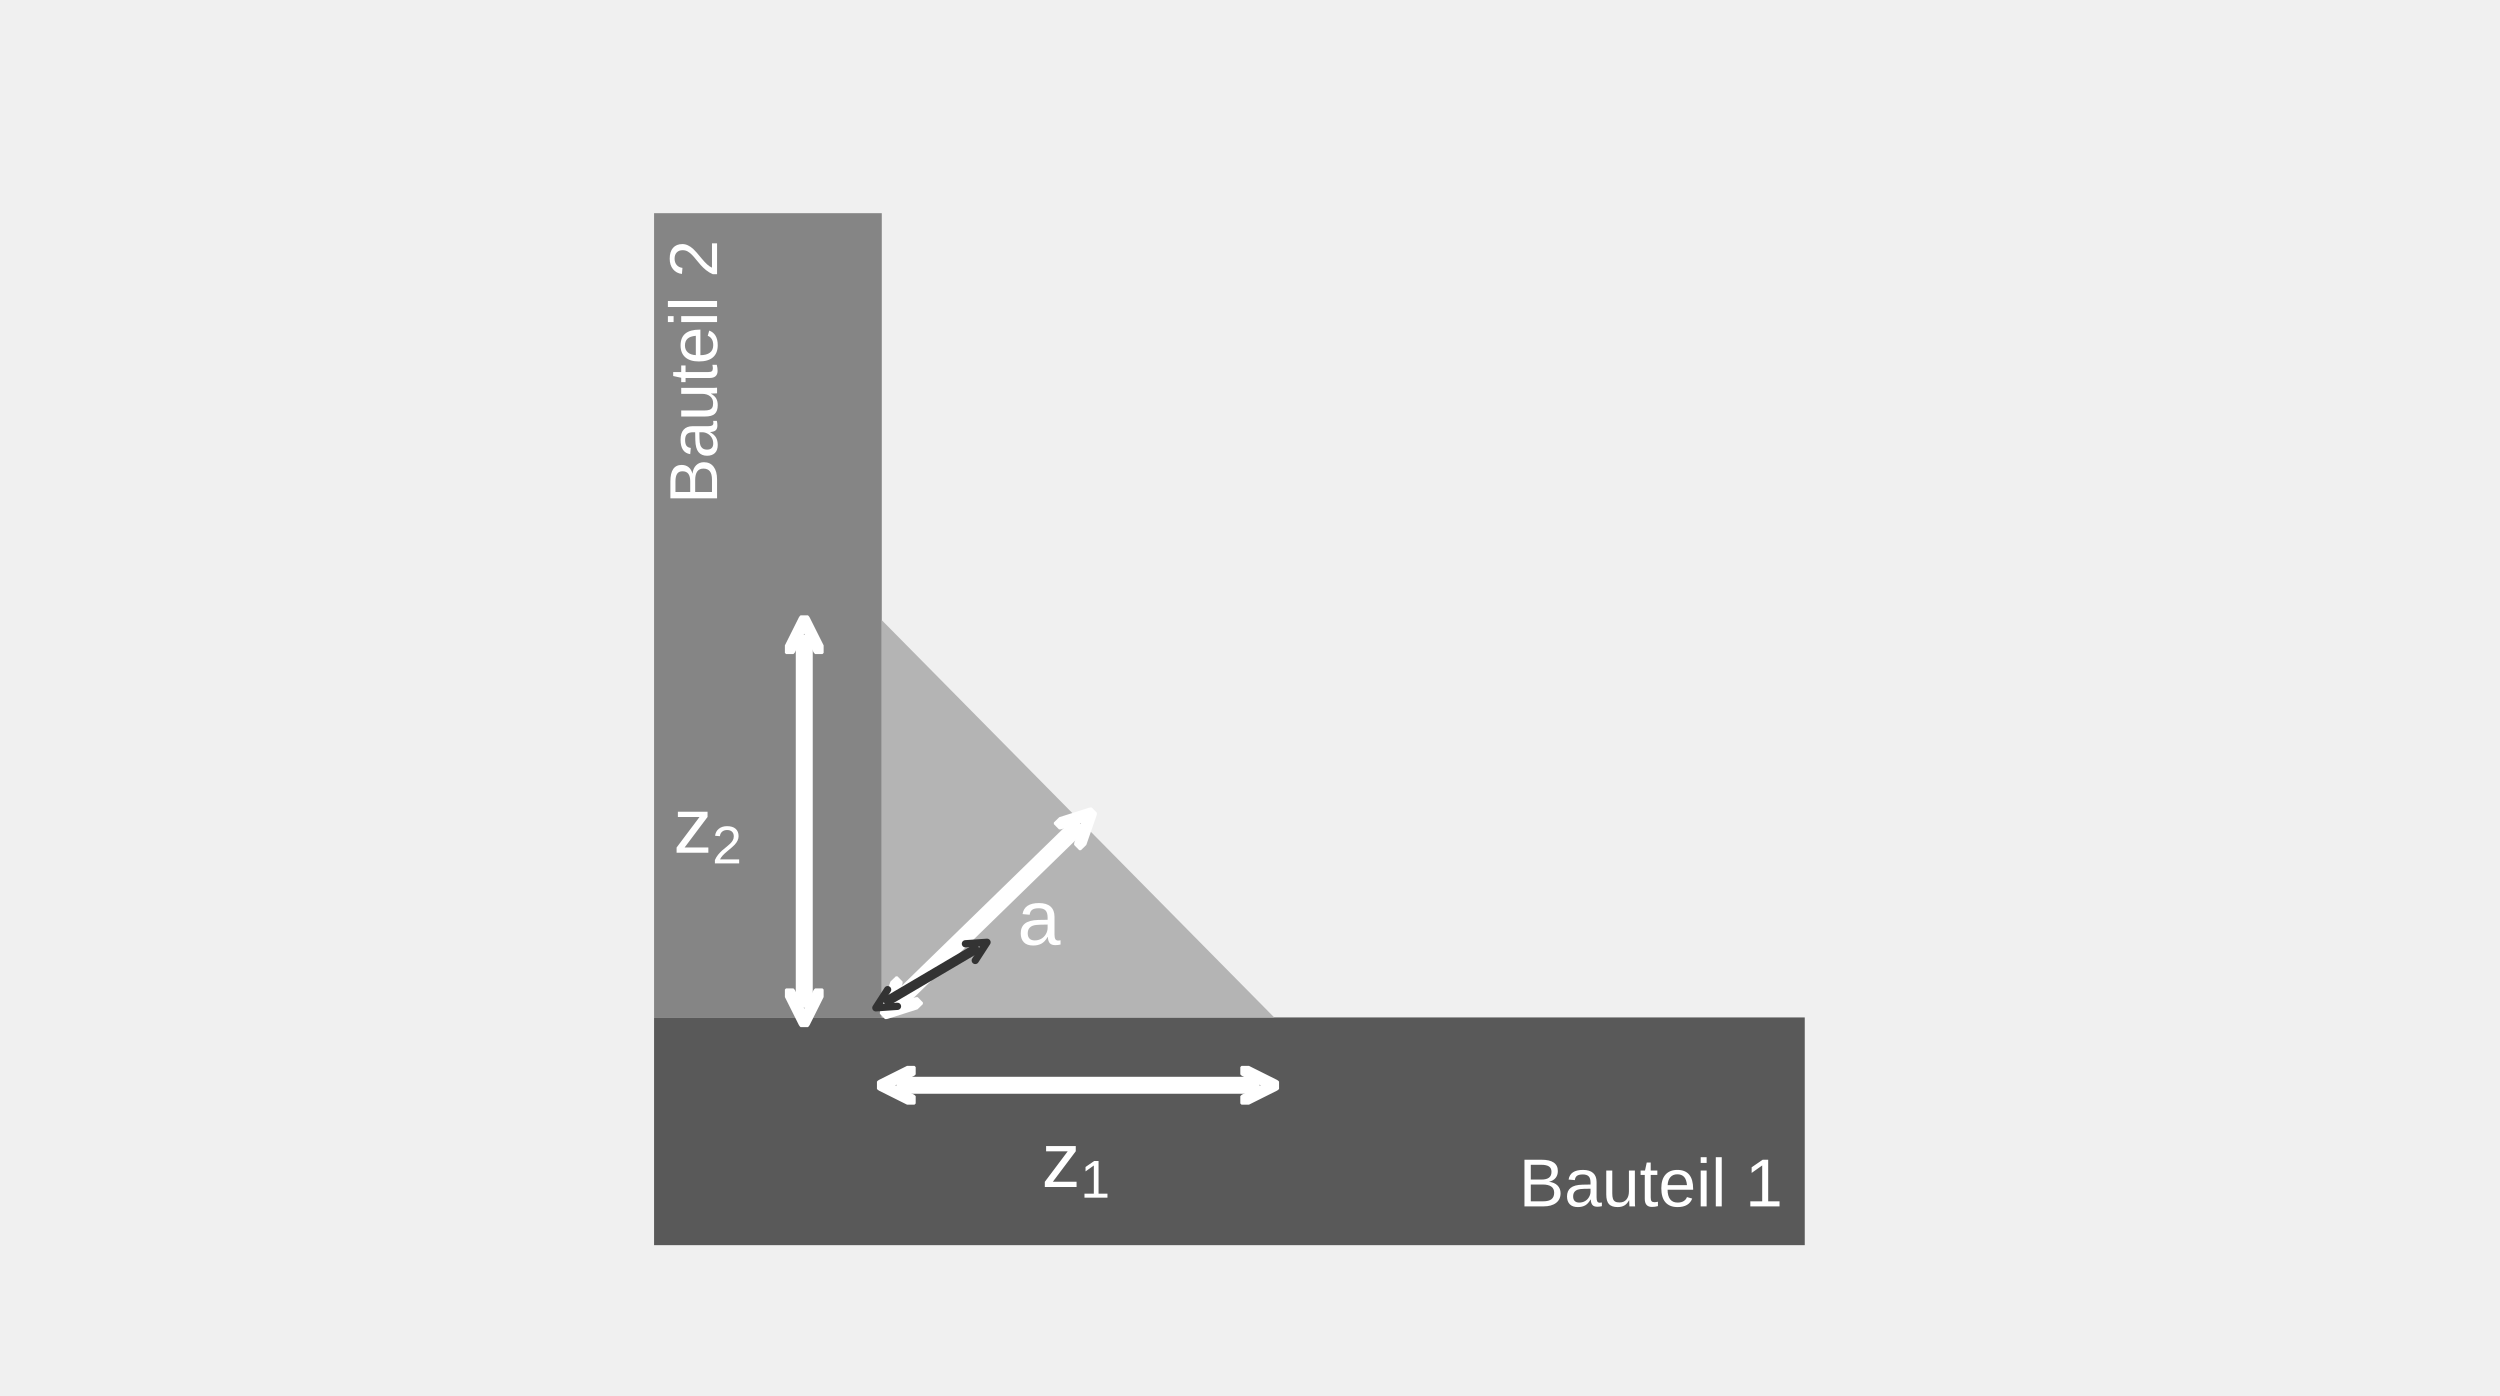
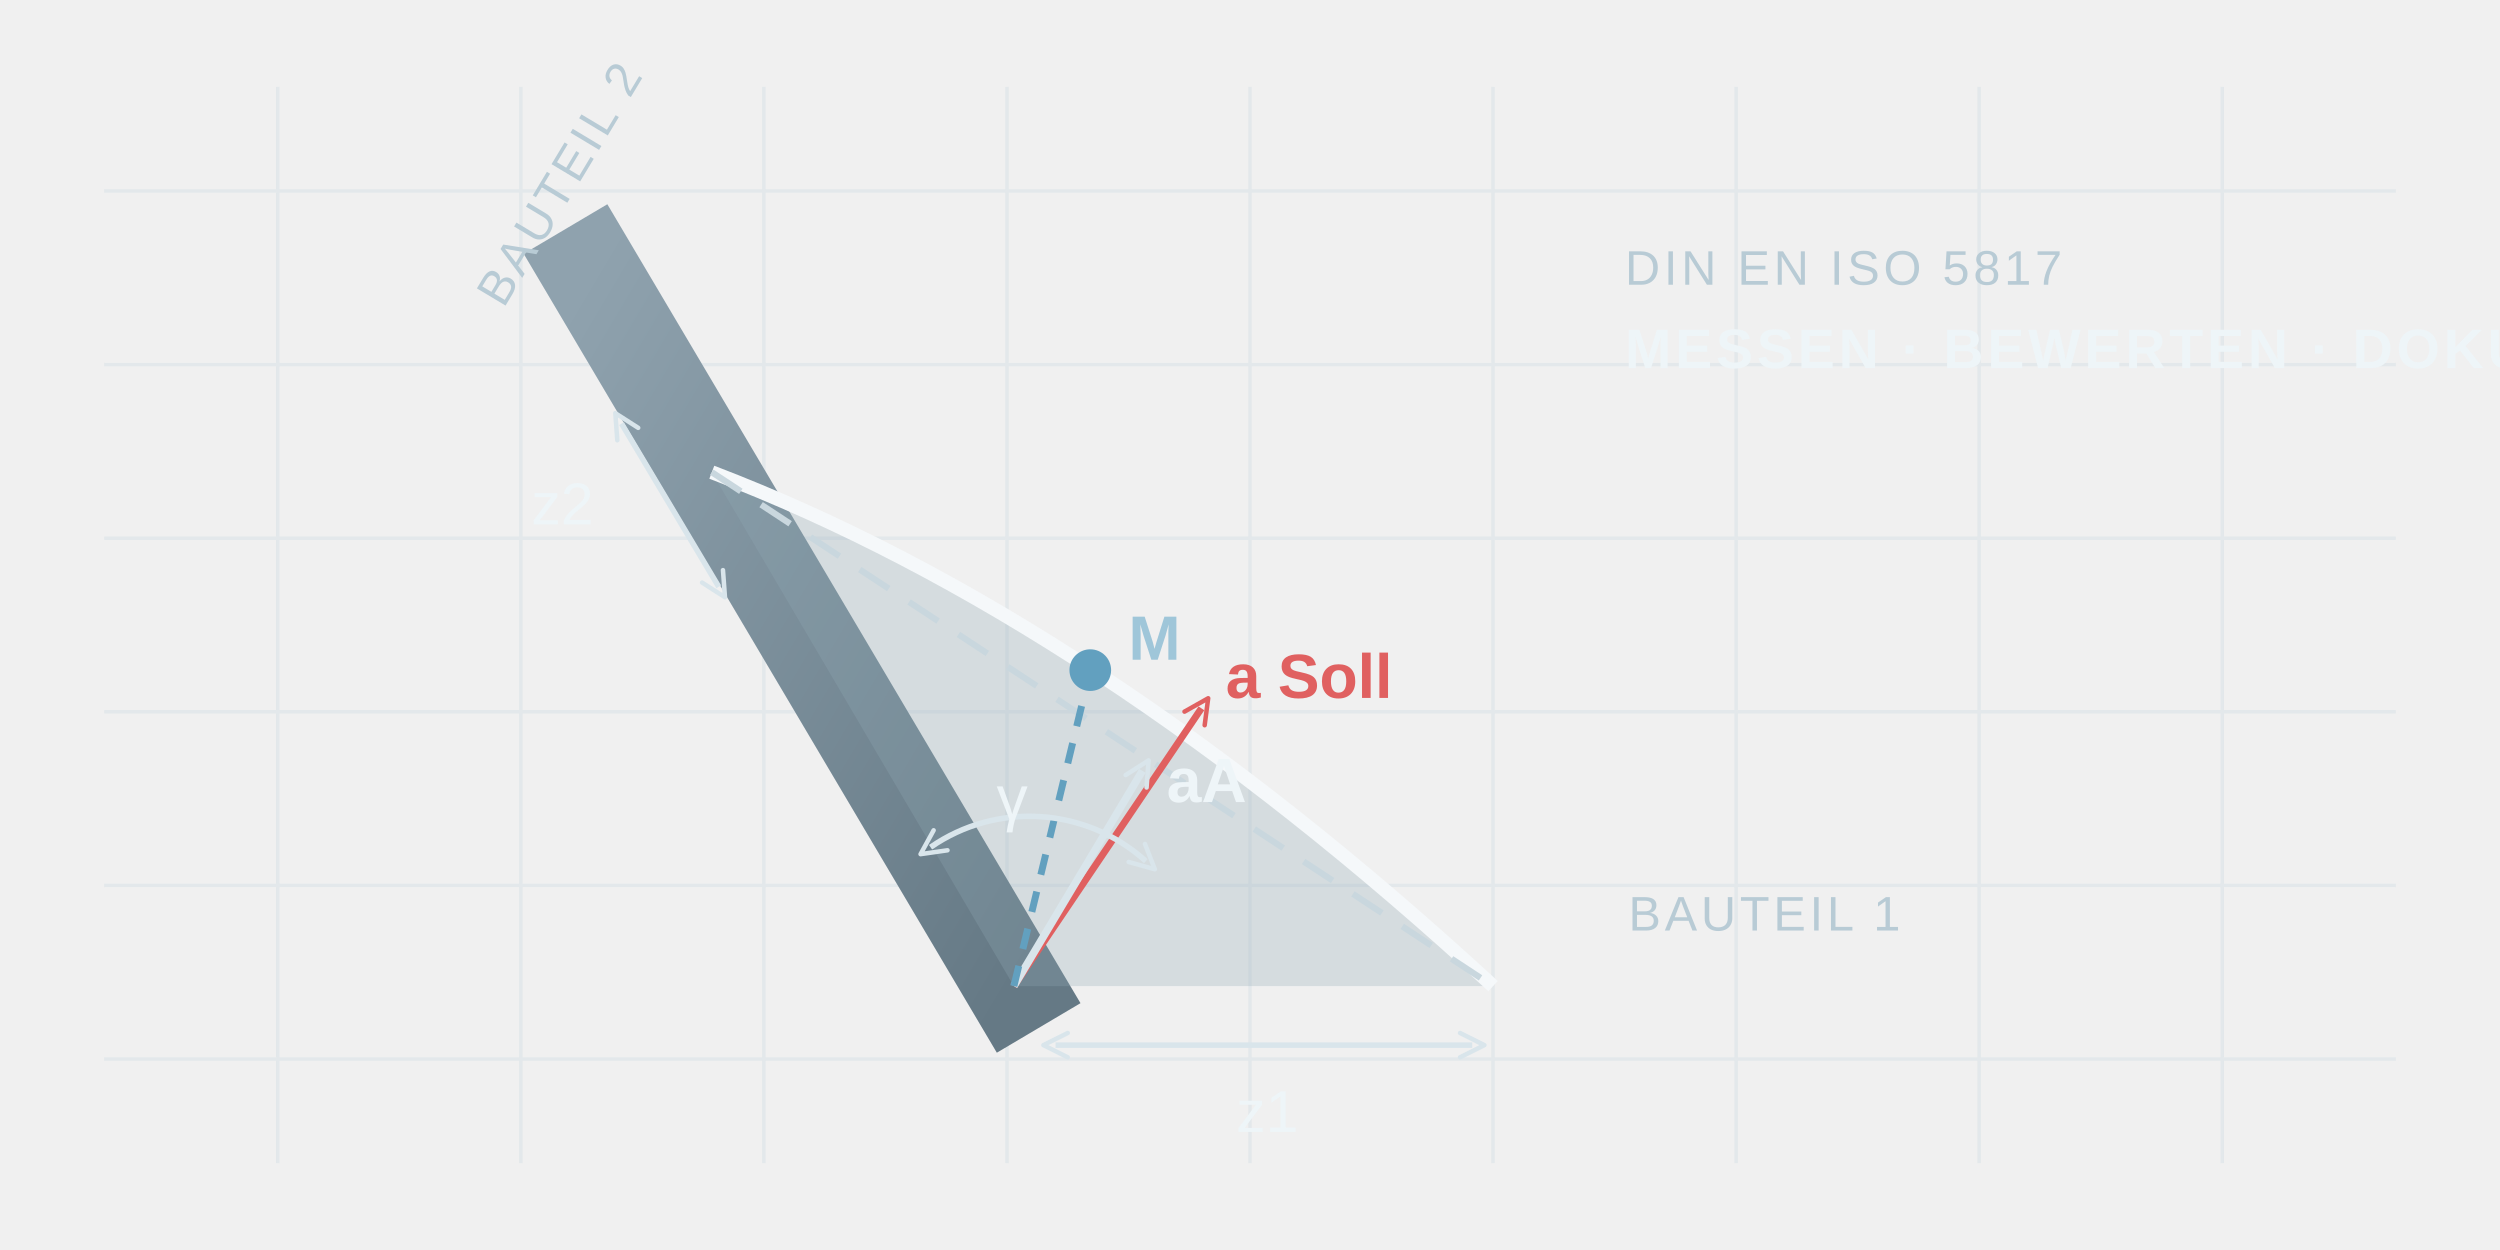
- <svg xmlns="http://www.w3.org/2000/svg" viewBox="0 0 1032 576" role="img" aria-labelledby="title desc">
+ <svg xmlns="http://www.w3.org/2000/svg" viewBox="0 0 720 360" role="img" aria-labelledby="title desc">
  <defs>
-     <marker id="arrow-white" markerWidth="16" markerHeight="16" refX="8" refY="8" orient="auto-start-reverse" markerUnits="userSpaceOnUse">
-       <path d="M2 2 L14 8 L2 14" fill="none" stroke="#fff" stroke-width="5" stroke-linecap="round" stroke-linejoin="round" />
+     <linearGradient id="steel" x1="0" y1="0" x2="1" y2="1">
+       <stop offset="0" stop-color="#8fa2ae" />
+       <stop offset="1" stop-color="#657985" />
+     </linearGradient>
+     <marker id="arrow" markerWidth="9" markerHeight="9" refX="4.5" refY="4.5" orient="auto-start-reverse" markerUnits="userSpaceOnUse">
+       <path d="M1 1 L8 4.5 L1 8" fill="none" stroke="#d9e5eb" stroke-width="1.3" stroke-linecap="round" stroke-linejoin="round" />
    </marker>
-     <marker id="arrow-dark" markerWidth="12" markerHeight="12" refX="6" refY="6" orient="auto-start-reverse" markerUnits="userSpaceOnUse">
-       <path d="M2 2 L10 6 L2 10" fill="none" stroke="#333" stroke-width="3" stroke-linecap="round" stroke-linejoin="round" />
+     <marker id="arrow-red" markerWidth="9" markerHeight="9" refX="4.5" refY="4.5" orient="auto-start-reverse" markerUnits="userSpaceOnUse">
+       <path d="M1 1 L8 4.5 L1 8" fill="none" stroke="#e06060" stroke-width="1.3" stroke-linecap="round" stroke-linejoin="round" />
    </marker>
  </defs>
-   <rect x="270" y="88" width="94" height="332" fill="#858585" />
-   <rect x="270" y="420" width="475" height="94" fill="#595959" />
-   <path d="M364 256 L526 420 L364 420 Z" fill="#b4b4b4" />
-   <line x1="332" y1="262" x2="332" y2="416" stroke="#fff" stroke-width="7" marker-start="url(#arrow-white)" marker-end="url(#arrow-white)" />
-   <line x1="370" y1="448" x2="520" y2="448" stroke="#fff" stroke-width="7" marker-start="url(#arrow-white)" marker-end="url(#arrow-white)" />
-   <line x1="370" y1="414" x2="446" y2="340" stroke="#fff" stroke-width="7" marker-start="url(#arrow-white)" marker-end="url(#arrow-white)" />
-   <line x1="365" y1="414" x2="404" y2="391" stroke="#333" stroke-width="4" marker-start="url(#arrow-dark)" marker-end="url(#arrow-dark)" />
-   <g fill="#fff" font-family="Arial, Helvetica, sans-serif">
-     <text x="278" y="352" font-size="32">z<tspan baseline-shift="sub" font-size="22">2</tspan>
-     </text>
-     <text x="430" y="490" font-size="32">z<tspan baseline-shift="sub" font-size="22">1</tspan>
-     </text>
-     <text x="420" y="390" font-size="32">a</text>
-     <text x="627" y="498" font-size="28">Bauteil 1</text>
-     <text x="296" y="208" font-size="28" transform="rotate(-90 296 208)">Bauteil 2</text>
+   <g opacity=".24" stroke="#b8ced9" stroke-width="1">
+     <path d="M30 55 H690 M30 105 H690 M30 155 H690 M30 205 H690 M30 255 H690 M30 305 H690" />
+     <path d="M80 25 V335 M150 25 V335 M220 25 V335 M290 25 V335 M360 25 V335 M430 25 V335 M500 25 V335 M570 25 V335 M640 25 V335" />
+   </g>
+   <path d="M130 284 H604" stroke="url(#steel)" stroke-width="28" stroke-linecap="square" />
+   <path d="M292 284 L170 78" stroke="url(#steel)" stroke-width="28" stroke-linecap="square" />
+   <path d="M292 284 L205 136 Q315 178 430 284 Z" fill="#91a9b5" opacity=".28" />
+   <path d="M205 136 Q315 178 430 284" fill="none" stroke="#f5f8fa" stroke-width="4" />
+   <path d="M205 136 L430 284" fill="none" stroke="#c9d7de" stroke-width="1.8" stroke-dasharray="10 7" />
+   <line x1="292" y1="284" x2="346" y2="204" stroke="#e06060" stroke-width="2" marker-end="url(#arrow-red)" />
+   <text x="353" y="201" fill="#e06060" font-family="Arial,Helvetica,sans-serif" font-size="18" font-weight="700">a Soll</text>
+   <line x1="292" y1="284" x2="329" y2="222" stroke="#d9e5eb" stroke-width="2.2" marker-end="url(#arrow)" />
+   <text x="336" y="231" fill="#eef5f8" font-family="Arial,Helvetica,sans-serif" font-size="18" font-weight="700">aA</text>
+   <line x1="292" y1="284" x2="314" y2="193" stroke="#62a0bf" stroke-width="2" stroke-dasharray="6 5" />
+   <circle cx="314" cy="193" r="6" fill="#62a0bf" />
+   <text x="325" y="190" fill="#9fc6d9" font-family="Arial,Helvetica,sans-serif" font-size="18" font-weight="700">M</text>
+   <path d="M268 244 A50 50 0 0 1 330 248" fill="none" stroke="#d9e5eb" stroke-width="1.6" marker-start="url(#arrow)" marker-end="url(#arrow)" />
+   <text x="287" y="236" fill="#eef5f8" font-family="Arial,Helvetica,sans-serif" font-size="18">γ</text>
+   <line x1="179" y1="122" x2="207" y2="169" stroke="#d9e5eb" stroke-width="1.6" marker-start="url(#arrow)" marker-end="url(#arrow)" />
+   <text x="153" y="151" fill="#eef5f8" font-family="Arial,Helvetica,sans-serif" font-size="17">z2</text>
+   <line x1="304" y1="301" x2="424" y2="301" stroke="#d9e5eb" stroke-width="1.6" marker-start="url(#arrow)" marker-end="url(#arrow)" />
+   <text x="356" y="326" fill="#eef5f8" font-family="Arial,Helvetica,sans-serif" font-size="17">z1</text>
+   <g fill="#b8cbd5" font-family="Arial,Helvetica,sans-serif" font-size="14" letter-spacing="1.1">
+     <text x="469" y="268">BAUTEIL 1</text>
+     <text x="145" y="89" transform="rotate(-59 145 89)">BAUTEIL 2</text>
+     <text x="468" y="82">DIN EN ISO 5817</text>
+     <text x="468" y="106" fill="#eef5f8" font-size="16" font-weight="700">MESSEN · BEWERTEN · DOKUMENTIEREN</text>
  </g>
</svg>
